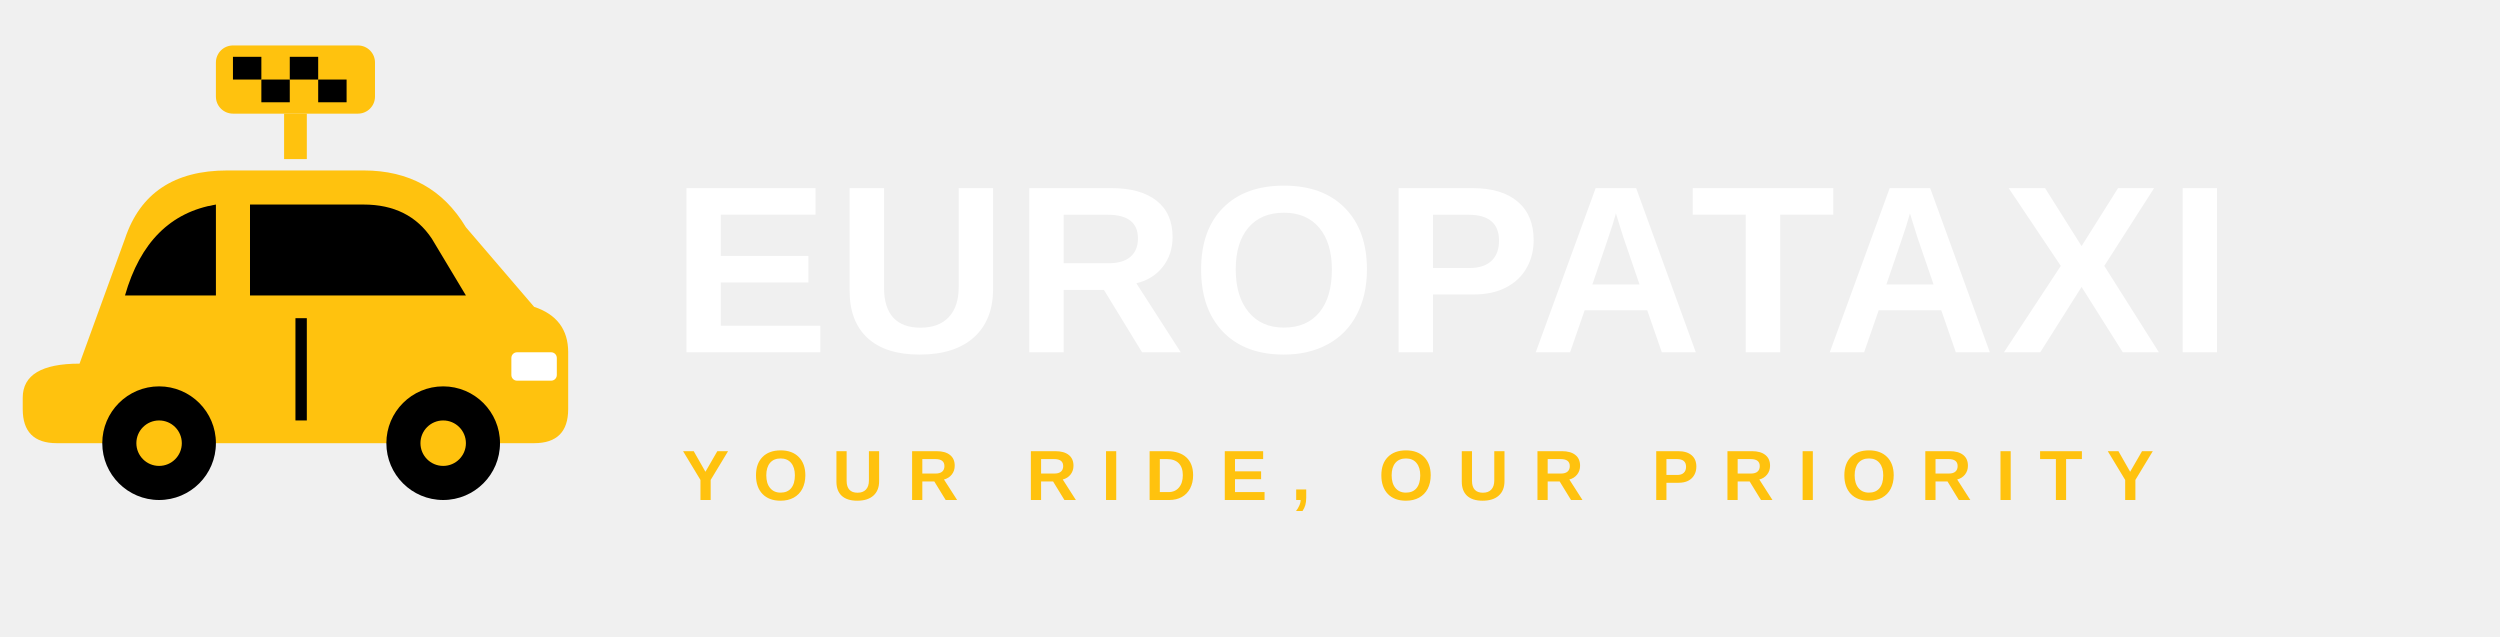
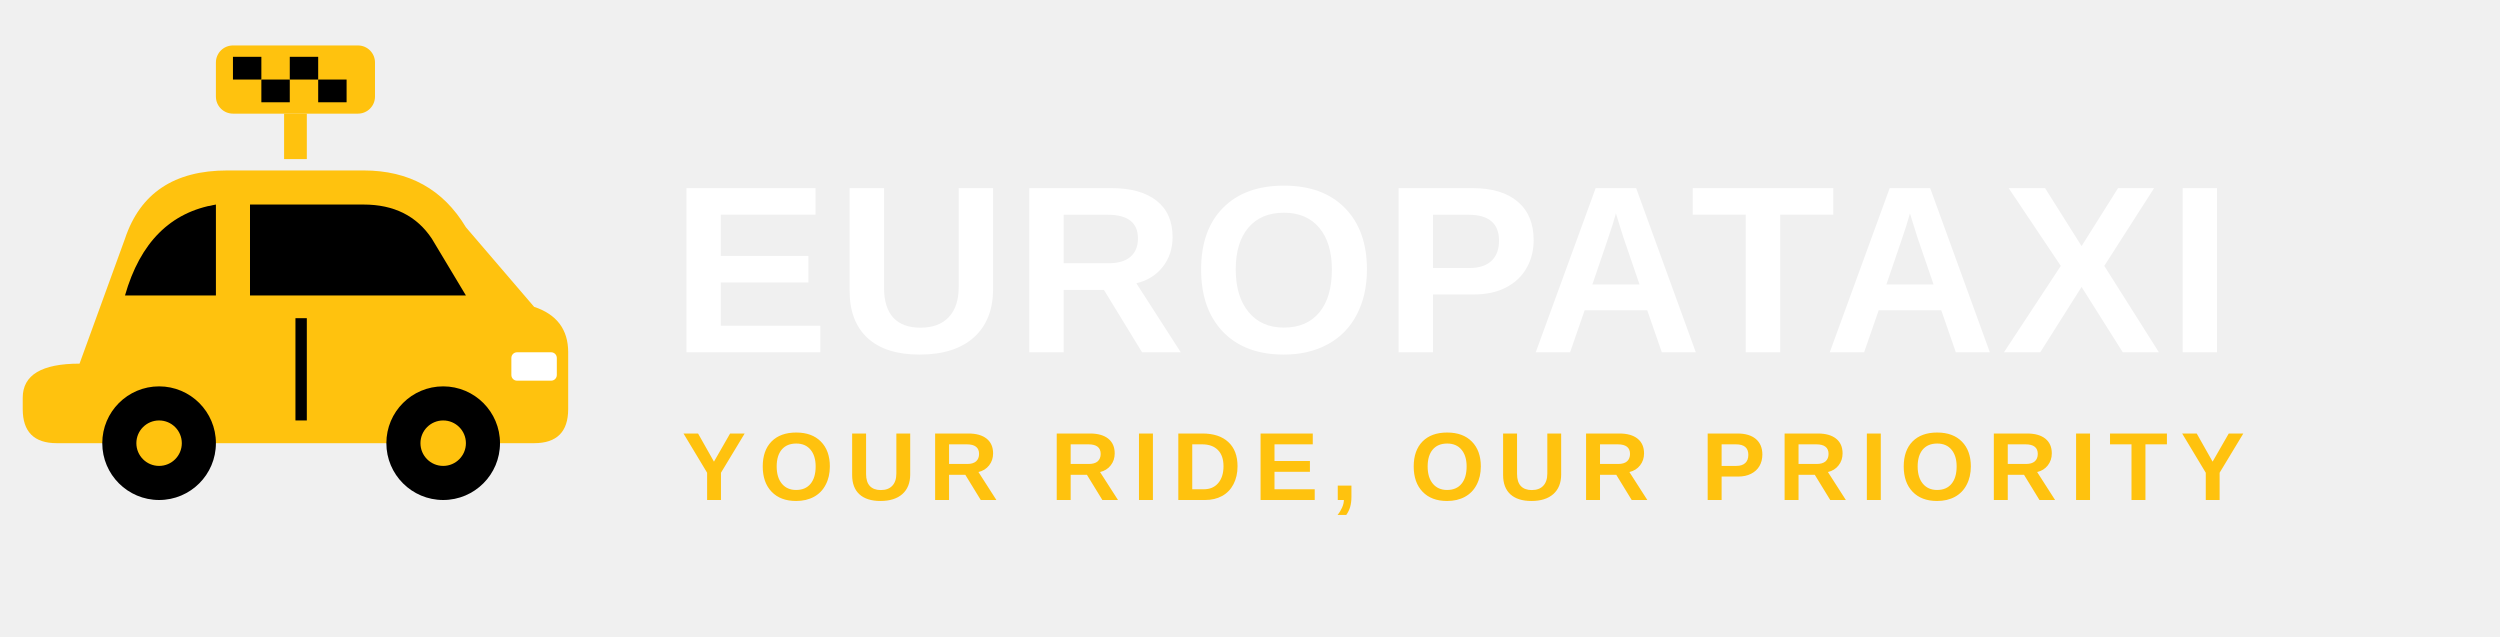
<svg xmlns="http://www.w3.org/2000/svg" viewBox="0 0 440 112" width="440" height="112" role="img" aria-labelledby="t d">
  <g transform="translate(4 8)">
    <rect x="34" y="0" width="28" height="12" rx="3" fill="#FFC20E" />
    <rect x="37" y="2" width="5" height="4" fill="#000000" />
    <rect x="47" y="2" width="5" height="4" fill="#000000" />
    <rect x="42" y="6" width="5" height="4" fill="#000000" />
    <rect x="52" y="6" width="5" height="4" fill="#000000" />
    <rect x="46" y="12" width="4" height="8" fill="#FFC20E" />
    <path d="M10 56 L18 34 Q22 22 36 22 L60 22 Q72 22 78 32 L90 46 Q96 48 96 54 L96 64 Q96 70 90 70 L6 70 Q0 70 0 64 L0 62 Q0 56 10 56 Z" fill="#FFC20E" />
    <path d="M40 28 L60 28 Q68 28 72 34 L78 44 L40 44 Z" fill="#000000" />
    <path d="M34 28 L34 44 L18 44 Q22 30 34 28 Z" fill="#000000" />
    <rect x="48" y="48" width="2" height="18" fill="#000000" />
    <rect x="86" y="54" width="8" height="5" rx="1" fill="#FFFFFF" />
    <circle cx="24" cy="70" r="10" fill="#000000" />
    <circle cx="24" cy="70" r="4" fill="#FFC20E" />
    <circle cx="74" cy="70" r="10" fill="#000000" />
    <circle cx="74" cy="70" r="4" fill="#FFC20E" />
  </g>
  <text x="118" y="62" font-family="Archivo, 'Arial Black', Arial, Helvetica, sans-serif" font-weight="800" font-size="42" letter-spacing="1" fill="#FFFFFF">EUROPATAXI</text>
-   <text x="120" y="88" font-family="Archivo, Arial, Helvetica, sans-serif" font-weight="600" font-size="12.5" letter-spacing="4.2" fill="#FFC20E">YOUR RIDE, OUR PRIORITY</text>
+   <text x="120" y="88" font-family="Archivo, Arial, Helvetica, sans-serif" font-weight="600" font-size="17" letter-spacing="2.2" fill="#FFC20E">YOUR RIDE, OUR PRIORITY</text>
</svg>
